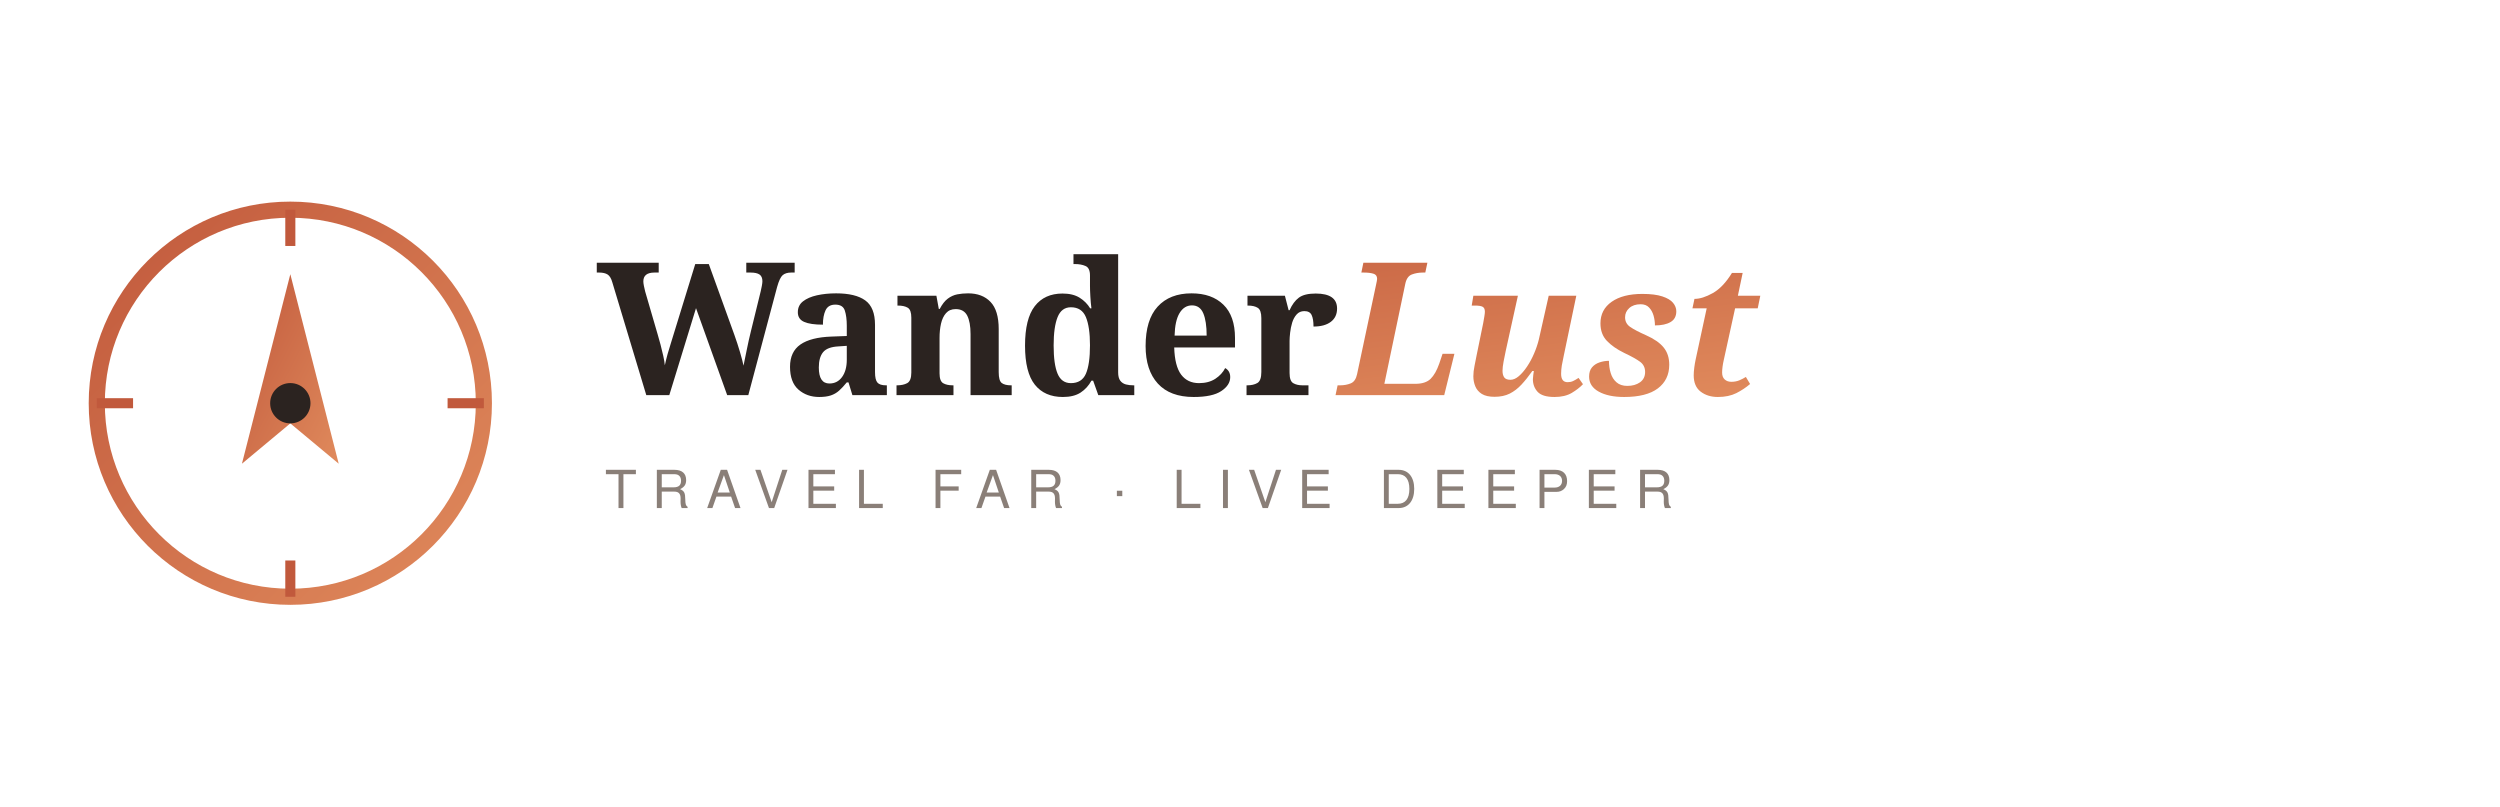
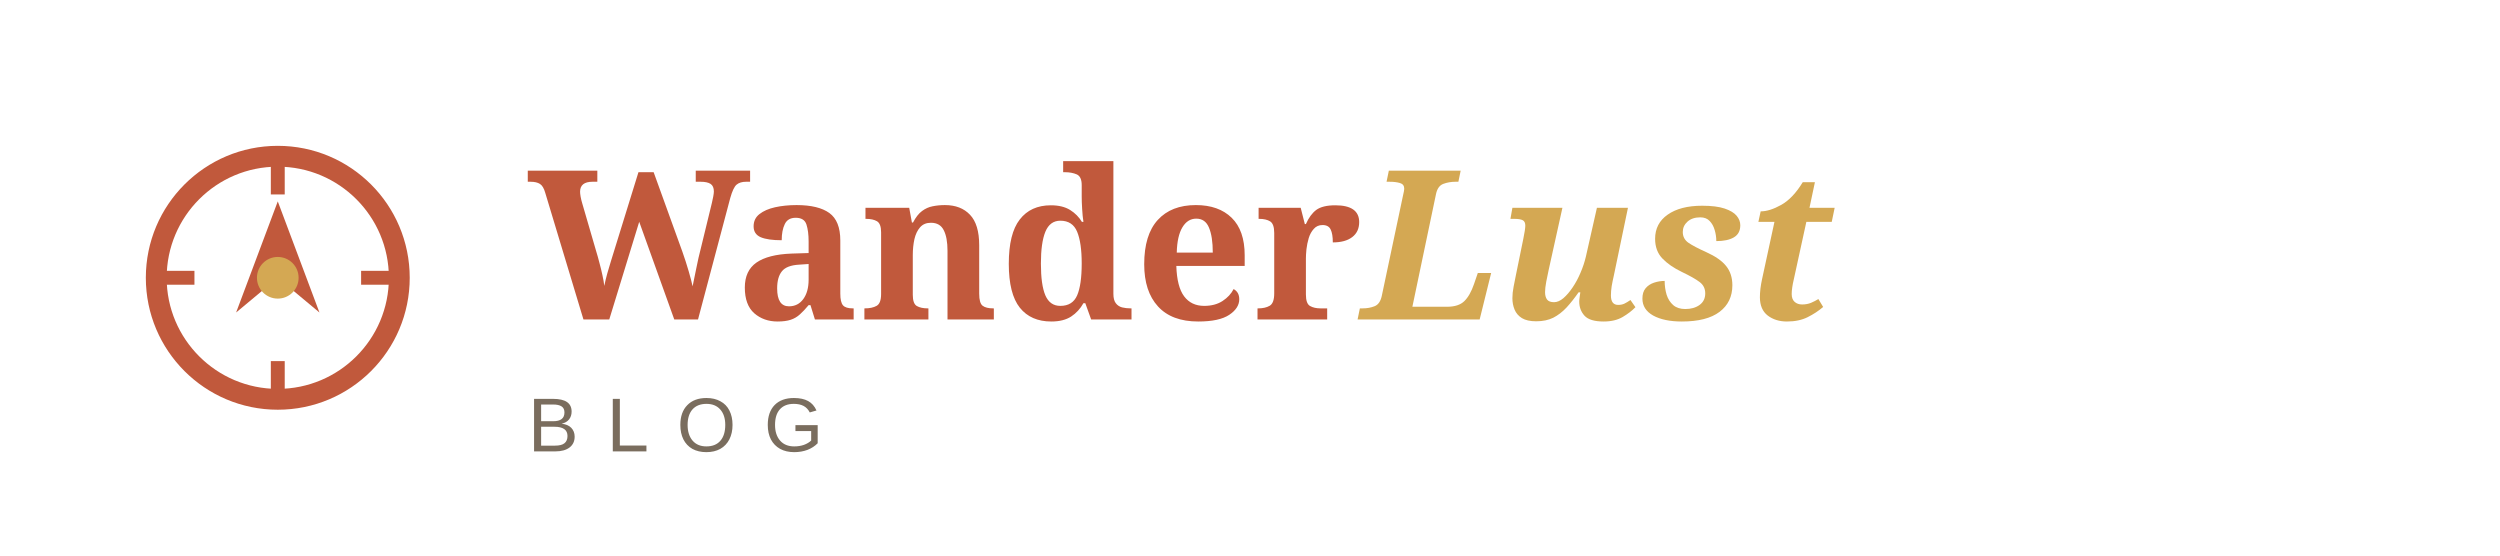
- <svg xmlns="http://www.w3.org/2000/svg" viewBox="0 0 620 200">
-   <defs>
-     <linearGradient id="sunset" x1="0%" y1="0%" x2="100%" y2="100%">
-       <stop offset="0%" stop-color="#c1593c" />
-       <stop offset="100%" stop-color="#e08a5c" />
-     </linearGradient>
-   </defs>
-   <g transform="translate(72,100)">
-     <circle cx="0" cy="0" r="48" fill="none" stroke="url(#sunset)" stroke-width="4" />
-     <line x1="0" y1="-48" x2="0" y2="-39" stroke="#c1593c" stroke-width="2.5" />
-     <line x1="0" y1="48" x2="0" y2="39" stroke="#c1593c" stroke-width="2.5" />
-     <line x1="-48" y1="0" x2="-39" y2="0" stroke="#c1593c" stroke-width="2.5" />
-     <line x1="48" y1="0" x2="39" y2="0" stroke="#c1593c" stroke-width="2.5" />
-     <path d="M 0 -32 L 12 15 L 0 5 L -12 15 Z" fill="url(#sunset)" />
-     <circle cx="0" cy="0" r="5" fill="#2b2320" />
+ <svg xmlns="http://www.w3.org/2000/svg" width="360" height="80" viewBox="0 0 360 80">
+   <g transform="translate(40,40)">
+     <circle cx="0" cy="0" r="17.5" fill="none" stroke="#c1593c" stroke-width="3" />
+     <line x1="0" y1="-18.5" x2="0" y2="-12" stroke="#c1593c" stroke-width="2" />
+     <line x1="0" y1="12" x2="0" y2="18.5" stroke="#c1593c" stroke-width="2" />
+     <line x1="-18.5" y1="0" x2="-12" y2="0" stroke="#c1593c" stroke-width="2" />
+     <line x1="12" y1="0" x2="18.5" y2="0" stroke="#c1593c" stroke-width="2" />
+     <path d="M0 -11 L6 5 L0 0 L-6 5 Z" fill="#c1593c" />
+     <circle cx="0" cy="0" r="3" fill="#d4a853" />
  </g>
-   <text x="148" y="98" font-family="Georgia, 'Playfair Display', serif" font-size="46" font-weight="700" fill="#2b2320">Wander<tspan fill="url(#sunset)" font-style="italic">Lust</tspan>
+   <text x="76" y="46" font-family="'Cormorant Garamond', Georgia, serif" font-size="30" font-weight="700" fill="#c1593c">Wander<tspan font-style="italic" fill="#d4a853">Lust</tspan>
  </text>
-   <text x="150" y="126" font-family="Helvetica, Arial, sans-serif" font-size="13" letter-spacing="4" fill="#8a7f78">TRAVEL FAR · LIVE DEEPER</text>
+   <text x="76" y="65" font-family="'Outfit', Arial, sans-serif" font-size="11" letter-spacing="4" fill="#7a6d5e">BLOG</text>
</svg>
